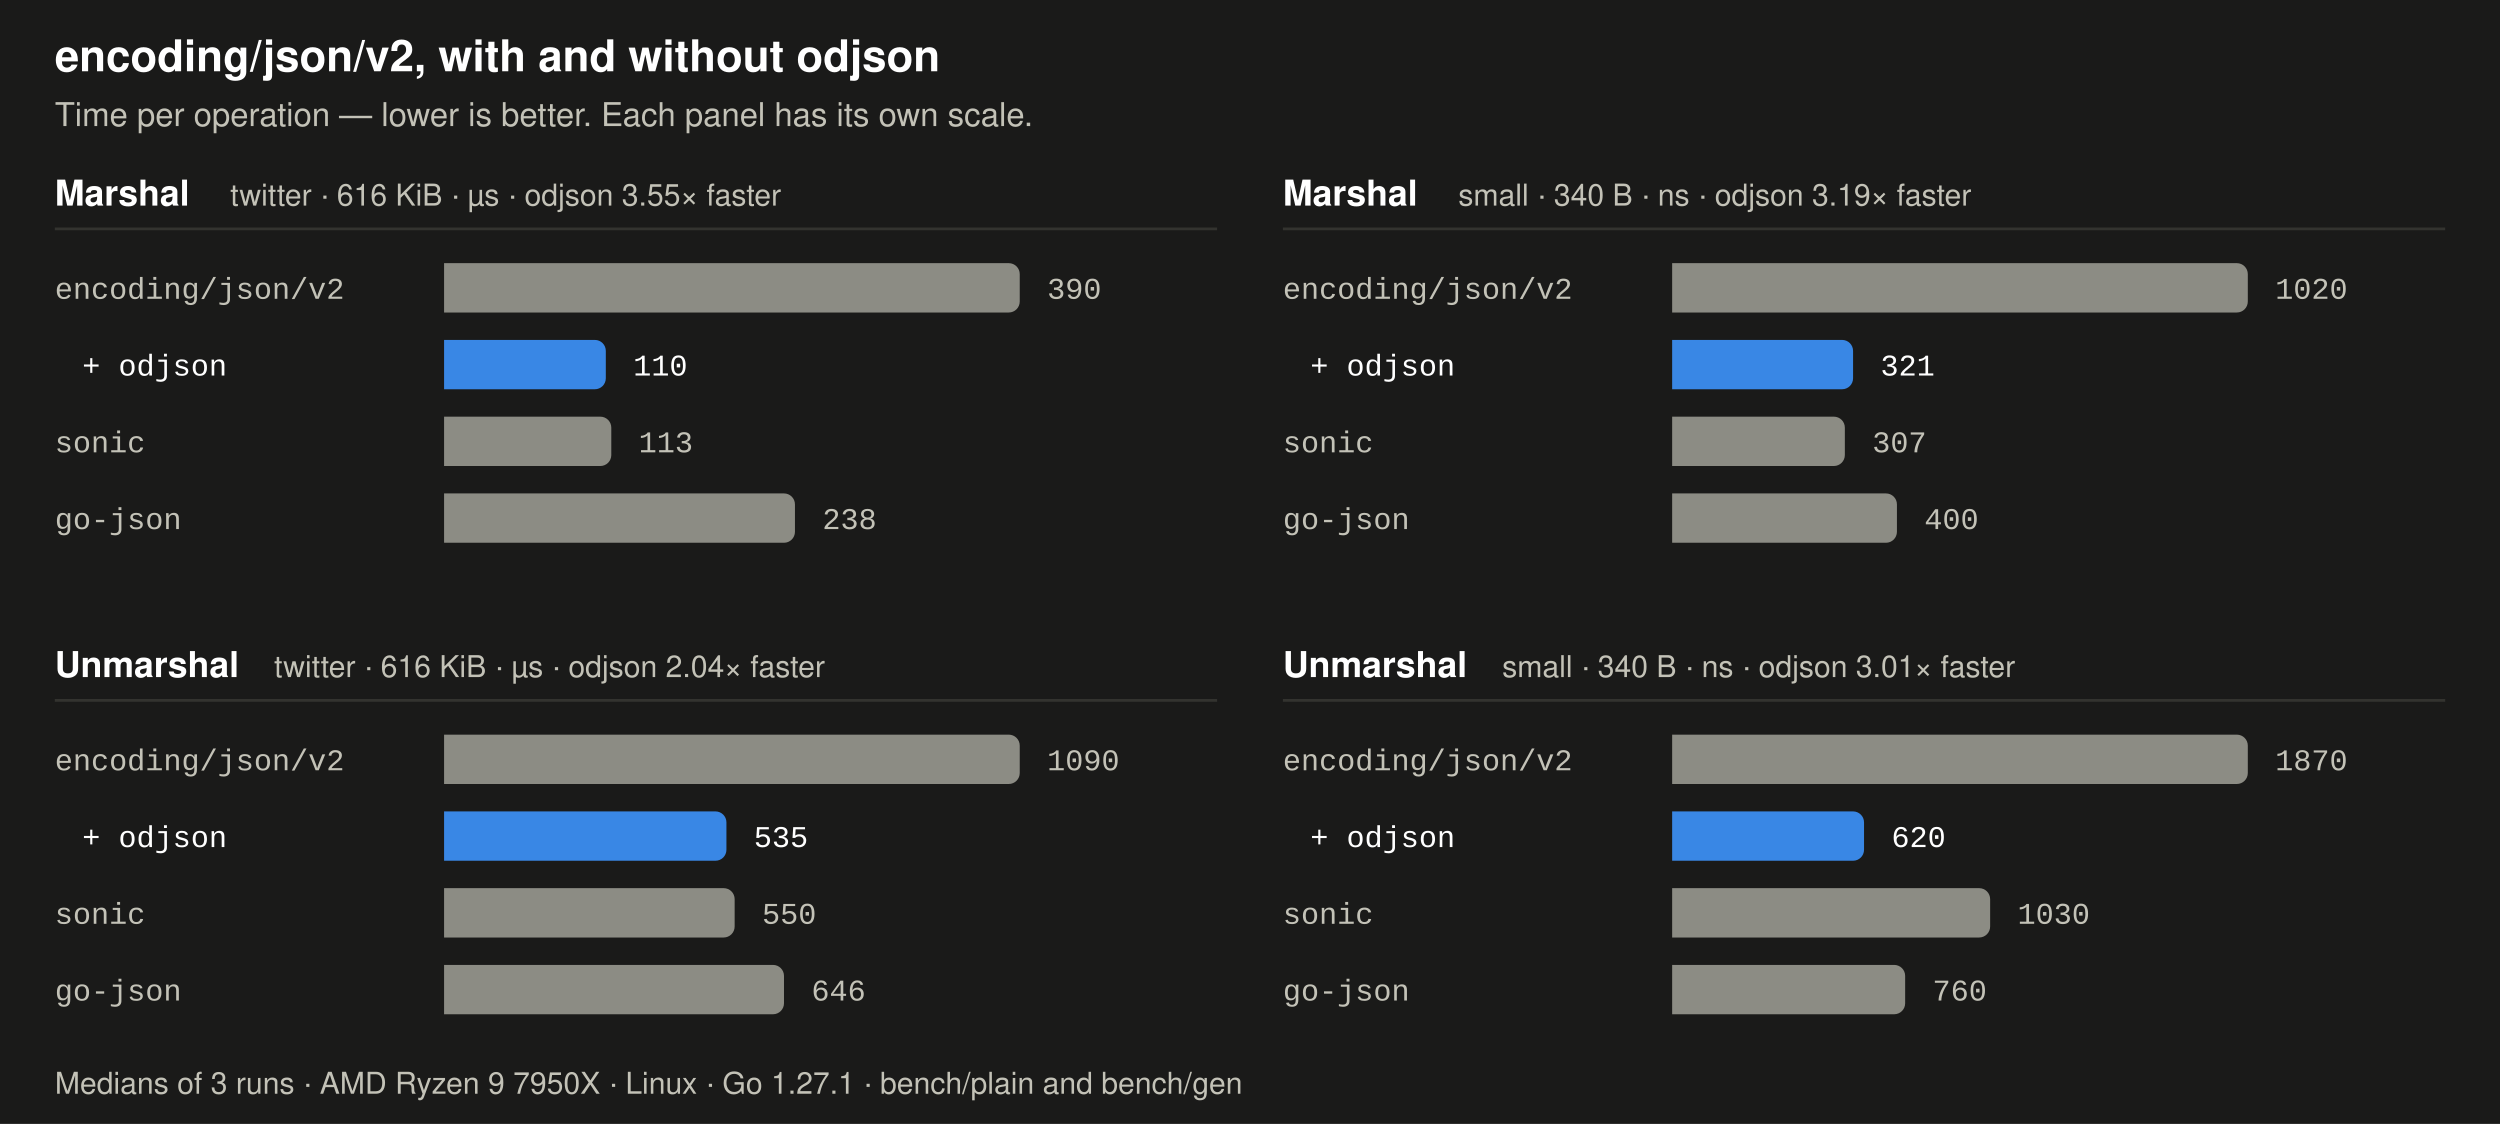
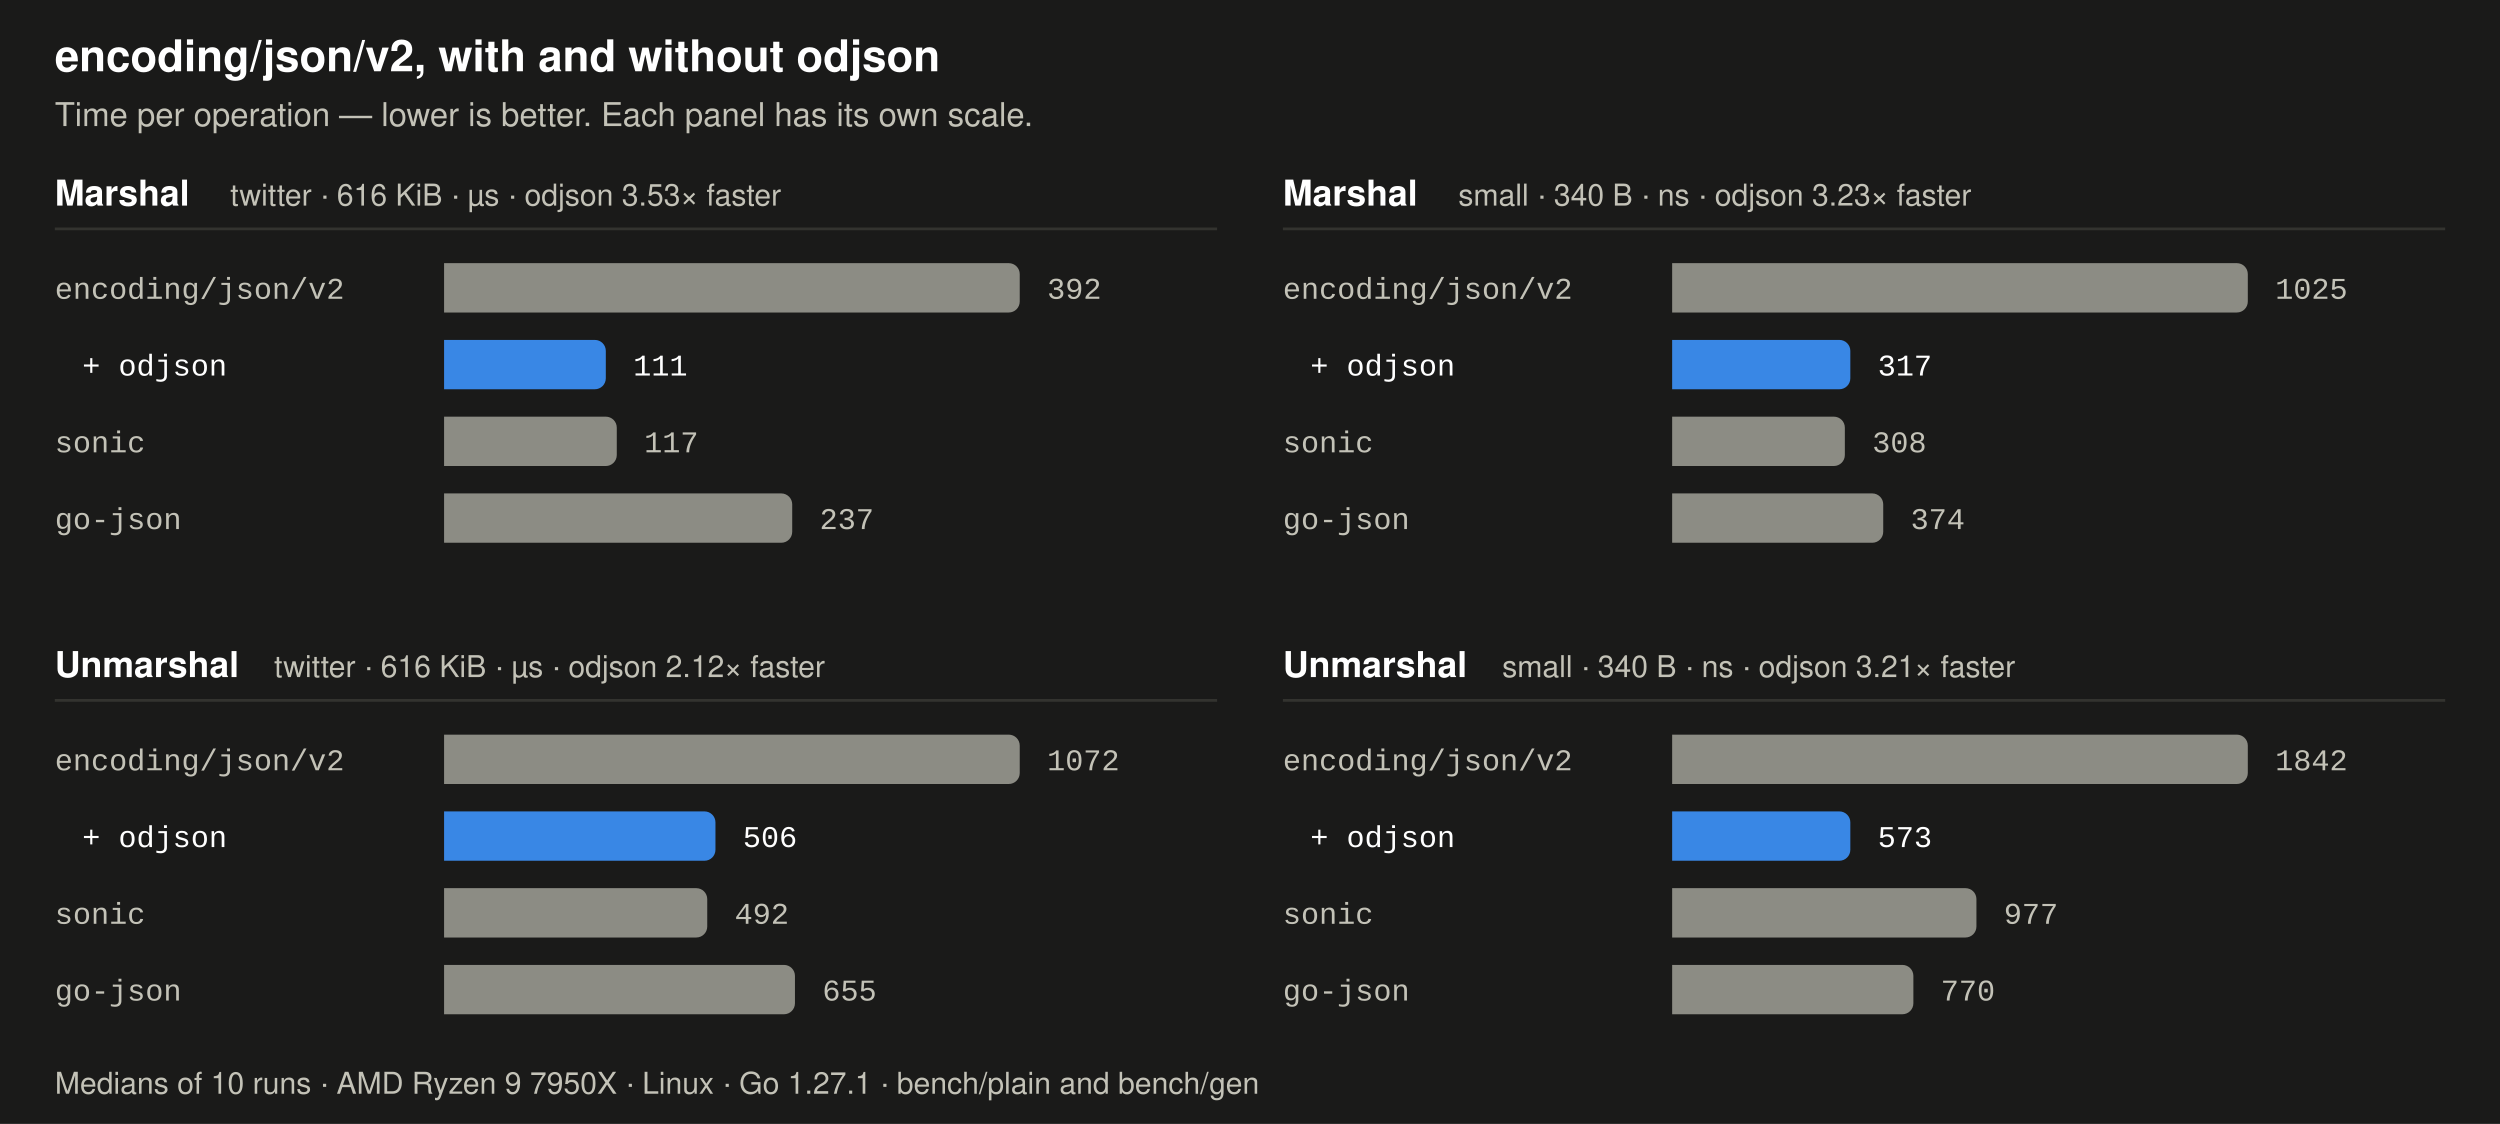
- <svg xmlns="http://www.w3.org/2000/svg" width="912" height="410" viewBox="0 0 912 410" role="img" aria-label="Benchmark comparison, lower is better. Marshal twitter · 616 KiB: encoding/json/v2 390 µs, + odjson 110 µs, sonic 113 µs, go-json 238 µs. Marshal small · 340 B: encoding/json/v2 1020 ns, + odjson 321 ns, sonic 307 ns, go-json 400 ns. Unmarshal twitter · 616 KiB: encoding/json/v2 1090 µs, + odjson 535 µs, sonic 550 µs, go-json 646 µs. Unmarshal small · 340 B: encoding/json/v2 1870 ns, + odjson 620 ns, sonic 1030 ns, go-json 760 ns.">
+ <svg xmlns="http://www.w3.org/2000/svg" width="912" height="410" viewBox="0 0 912 410" role="img" aria-label="Benchmark comparison, lower is better. Marshal twitter · 616 KiB: encoding/json/v2 392 µs, + odjson 111 µs, sonic 117 µs, go-json 237 µs. Marshal small · 340 B: encoding/json/v2 1025 ns, + odjson 317 ns, sonic 308 ns, go-json 374 ns. Unmarshal twitter · 616 KiB: encoding/json/v2 1072 µs, + odjson 506 µs, sonic 492 µs, go-json 655 µs. Unmarshal small · 340 B: encoding/json/v2 1842 ns, + odjson 573 ns, sonic 977 ns, go-json 770 ns.">
  <style>
text{font-family:-apple-system,BlinkMacSystemFont,"Segoe UI",Helvetica,Arial,sans-serif}
.mono{font-family:ui-monospace,SFMono-Regular,Menlo,Consolas,"Liberation Mono",monospace}
.t1{fill:#ffffff}.t2{fill:#c3c2b7}
</style>
  <rect width="912" height="410" fill="#1a1a19" />
  <text class="t1" x="20" y="26" font-size="16" font-weight="600">encoding/json/v2, with and without odjson</text>
  <text class="t2" x="20" y="46" font-size="12">Time per operation — lower is better. Each panel has its own scale.</text>
  <text class="t1" x="20" y="75" font-size="13" font-weight="600">Marshal</text>
-   <text class="t2" x="84" y="75" font-size="11">twitter · 616 KiB · µs · odjson 3.55× faster</text>
+   <text class="t2" x="84" y="75" font-size="11">twitter · 616 KiB · µs · odjson 3.53× faster</text>
  <rect x="20" y="83" width="424" height="1" fill="#33332f" />
  <text class="mono t2" x="20" y="109" font-size="11">encoding/json/v2</text>
  <path d="M162 96 h206 a4 4 0 0 1 4 4 v10 a4 4 0 0 1 -4 4 h-206 z" fill="#8c8c84" />
-   <text class="mono t2" x="382" y="109" font-size="11">390</text>
+   <text class="mono t2" x="382" y="109" font-size="11">392</text>
  <text class="mono t1" x="30" y="137" font-size="11">+ odjson</text>
  <path d="M162 124 h55 a4 4 0 0 1 4 4 v10 a4 4 0 0 1 -4 4 h-55 z" fill="#3987e5" />
-   <text class="mono t1" x="231" y="137" font-size="11">110</text>
+   <text class="mono t1" x="231" y="137" font-size="11">111</text>
  <text class="mono t2" x="20" y="165" font-size="11">sonic</text>
-   <path d="M162 152 h57 a4 4 0 0 1 4 4 v10 a4 4 0 0 1 -4 4 h-57 z" fill="#8c8c84" />
-   <text class="mono t2" x="233" y="165" font-size="11">113</text>
+   <path d="M162 152 h59 a4 4 0 0 1 4 4 v10 a4 4 0 0 1 -4 4 h-59 z" fill="#8c8c84" />
+   <text class="mono t2" x="235" y="165" font-size="11">117</text>
  <text class="mono t2" x="20" y="193" font-size="11">go-json</text>
-   <path d="M162 180 h124 a4 4 0 0 1 4 4 v10 a4 4 0 0 1 -4 4 h-124 z" fill="#8c8c84" />
-   <text class="mono t2" x="300" y="193" font-size="11">238</text>
+   <path d="M162 180 h123 a4 4 0 0 1 4 4 v10 a4 4 0 0 1 -4 4 h-123 z" fill="#8c8c84" />
+   <text class="mono t2" x="299" y="193" font-size="11">237</text>
  <text class="t1" x="468" y="75" font-size="13" font-weight="600">Marshal</text>
-   <text class="t2" x="532" y="75" font-size="11">small · 340 B · ns · odjson 3.19× faster</text>
+   <text class="t2" x="532" y="75" font-size="11">small · 340 B · ns · odjson 3.23× faster</text>
  <rect x="468" y="83" width="424" height="1" fill="#33332f" />
  <text class="mono t2" x="468" y="109" font-size="11">encoding/json/v2</text>
  <path d="M610 96 h206 a4 4 0 0 1 4 4 v10 a4 4 0 0 1 -4 4 h-206 z" fill="#8c8c84" />
-   <text class="mono t2" x="830" y="109" font-size="11">1020</text>
+   <text class="mono t2" x="830" y="109" font-size="11">1025</text>
  <text class="mono t1" x="478" y="137" font-size="11">+ odjson</text>
-   <path d="M610 124 h62 a4 4 0 0 1 4 4 v10 a4 4 0 0 1 -4 4 h-62 z" fill="#3987e5" />
-   <text class="mono t1" x="686" y="137" font-size="11">321</text>
+   <path d="M610 124 h61 a4 4 0 0 1 4 4 v10 a4 4 0 0 1 -4 4 h-61 z" fill="#3987e5" />
+   <text class="mono t1" x="685" y="137" font-size="11">317</text>
  <text class="mono t2" x="468" y="165" font-size="11">sonic</text>
  <path d="M610 152 h59 a4 4 0 0 1 4 4 v10 a4 4 0 0 1 -4 4 h-59 z" fill="#8c8c84" />
-   <text class="mono t2" x="683" y="165" font-size="11">307</text>
+   <text class="mono t2" x="683" y="165" font-size="11">308</text>
  <text class="mono t2" x="468" y="193" font-size="11">go-json</text>
-   <path d="M610 180 h78 a4 4 0 0 1 4 4 v10 a4 4 0 0 1 -4 4 h-78 z" fill="#8c8c84" />
-   <text class="mono t2" x="702" y="193" font-size="11">400</text>
+   <path d="M610 180 h73 a4 4 0 0 1 4 4 v10 a4 4 0 0 1 -4 4 h-73 z" fill="#8c8c84" />
+   <text class="mono t2" x="697" y="193" font-size="11">374</text>
  <text class="t1" x="20" y="247" font-size="13" font-weight="600">Unmarshal</text>
-   <text class="t2" x="100" y="247" font-size="11">twitter · 616 KiB · µs · odjson 2.04× faster</text>
+   <text class="t2" x="100" y="247" font-size="11">twitter · 616 KiB · µs · odjson 2.12× faster</text>
  <rect x="20" y="255" width="424" height="1" fill="#33332f" />
  <text class="mono t2" x="20" y="281" font-size="11">encoding/json/v2</text>
  <path d="M162 268 h206 a4 4 0 0 1 4 4 v10 a4 4 0 0 1 -4 4 h-206 z" fill="#8c8c84" />
-   <text class="mono t2" x="382" y="281" font-size="11">1090</text>
+   <text class="mono t2" x="382" y="281" font-size="11">1072</text>
  <text class="mono t1" x="30" y="309" font-size="11">+ odjson</text>
-   <path d="M162 296 h99 a4 4 0 0 1 4 4 v10 a4 4 0 0 1 -4 4 h-99 z" fill="#3987e5" />
-   <text class="mono t1" x="275" y="309" font-size="11">535</text>
+   <path d="M162 296 h95 a4 4 0 0 1 4 4 v10 a4 4 0 0 1 -4 4 h-95 z" fill="#3987e5" />
+   <text class="mono t1" x="271" y="309" font-size="11">506</text>
  <text class="mono t2" x="20" y="337" font-size="11">sonic</text>
-   <path d="M162 324 h102 a4 4 0 0 1 4 4 v10 a4 4 0 0 1 -4 4 h-102 z" fill="#8c8c84" />
-   <text class="mono t2" x="278" y="337" font-size="11">550</text>
+   <path d="M162 324 h92 a4 4 0 0 1 4 4 v10 a4 4 0 0 1 -4 4 h-92 z" fill="#8c8c84" />
+   <text class="mono t2" x="268" y="337" font-size="11">492</text>
  <text class="mono t2" x="20" y="365" font-size="11">go-json</text>
-   <path d="M162 352 h120 a4 4 0 0 1 4 4 v10 a4 4 0 0 1 -4 4 h-120 z" fill="#8c8c84" />
-   <text class="mono t2" x="296" y="365" font-size="11">646</text>
+   <path d="M162 352 h124 a4 4 0 0 1 4 4 v10 a4 4 0 0 1 -4 4 h-124 z" fill="#8c8c84" />
+   <text class="mono t2" x="300" y="365" font-size="11">655</text>
  <text class="t1" x="468" y="247" font-size="13" font-weight="600">Unmarshal</text>
-   <text class="t2" x="548" y="247" font-size="11">small · 340 B · ns · odjson 3.01× faster</text>
+   <text class="t2" x="548" y="247" font-size="11">small · 340 B · ns · odjson 3.21× faster</text>
  <rect x="468" y="255" width="424" height="1" fill="#33332f" />
  <text class="mono t2" x="468" y="281" font-size="11">encoding/json/v2</text>
  <path d="M610 268 h206 a4 4 0 0 1 4 4 v10 a4 4 0 0 1 -4 4 h-206 z" fill="#8c8c84" />
-   <text class="mono t2" x="830" y="281" font-size="11">1870</text>
+   <text class="mono t2" x="830" y="281" font-size="11">1842</text>
  <text class="mono t1" x="478" y="309" font-size="11">+ odjson</text>
-   <path d="M610 296 h66 a4 4 0 0 1 4 4 v10 a4 4 0 0 1 -4 4 h-66 z" fill="#3987e5" />
-   <text class="mono t1" x="690" y="309" font-size="11">620</text>
+   <path d="M610 296 h61 a4 4 0 0 1 4 4 v10 a4 4 0 0 1 -4 4 h-61 z" fill="#3987e5" />
+   <text class="mono t1" x="685" y="309" font-size="11">573</text>
  <text class="mono t2" x="468" y="337" font-size="11">sonic</text>
-   <path d="M610 324 h112 a4 4 0 0 1 4 4 v10 a4 4 0 0 1 -4 4 h-112 z" fill="#8c8c84" />
-   <text class="mono t2" x="736" y="337" font-size="11">1030</text>
+   <path d="M610 324 h107 a4 4 0 0 1 4 4 v10 a4 4 0 0 1 -4 4 h-107 z" fill="#8c8c84" />
+   <text class="mono t2" x="731" y="337" font-size="11">977</text>
  <text class="mono t2" x="468" y="365" font-size="11">go-json</text>
-   <path d="M610 352 h81 a4 4 0 0 1 4 4 v10 a4 4 0 0 1 -4 4 h-81 z" fill="#8c8c84" />
-   <text class="mono t2" x="705" y="365" font-size="11">760</text>
-   <text class="t2" x="20" y="399" font-size="11">Medians of 3 runs · AMD Ryzen 9 7950X · Linux · Go 1.27.1 · bench/plain and bench/gen</text>
+   <path d="M610 352 h84 a4 4 0 0 1 4 4 v10 a4 4 0 0 1 -4 4 h-84 z" fill="#8c8c84" />
+   <text class="mono t2" x="708" y="365" font-size="11">770</text>
+   <text class="t2" x="20" y="399" font-size="11">Medians of 10 runs · AMD Ryzen 9 7950X · Linux · Go 1.27.1 · bench/plain and bench/gen</text>
</svg>
